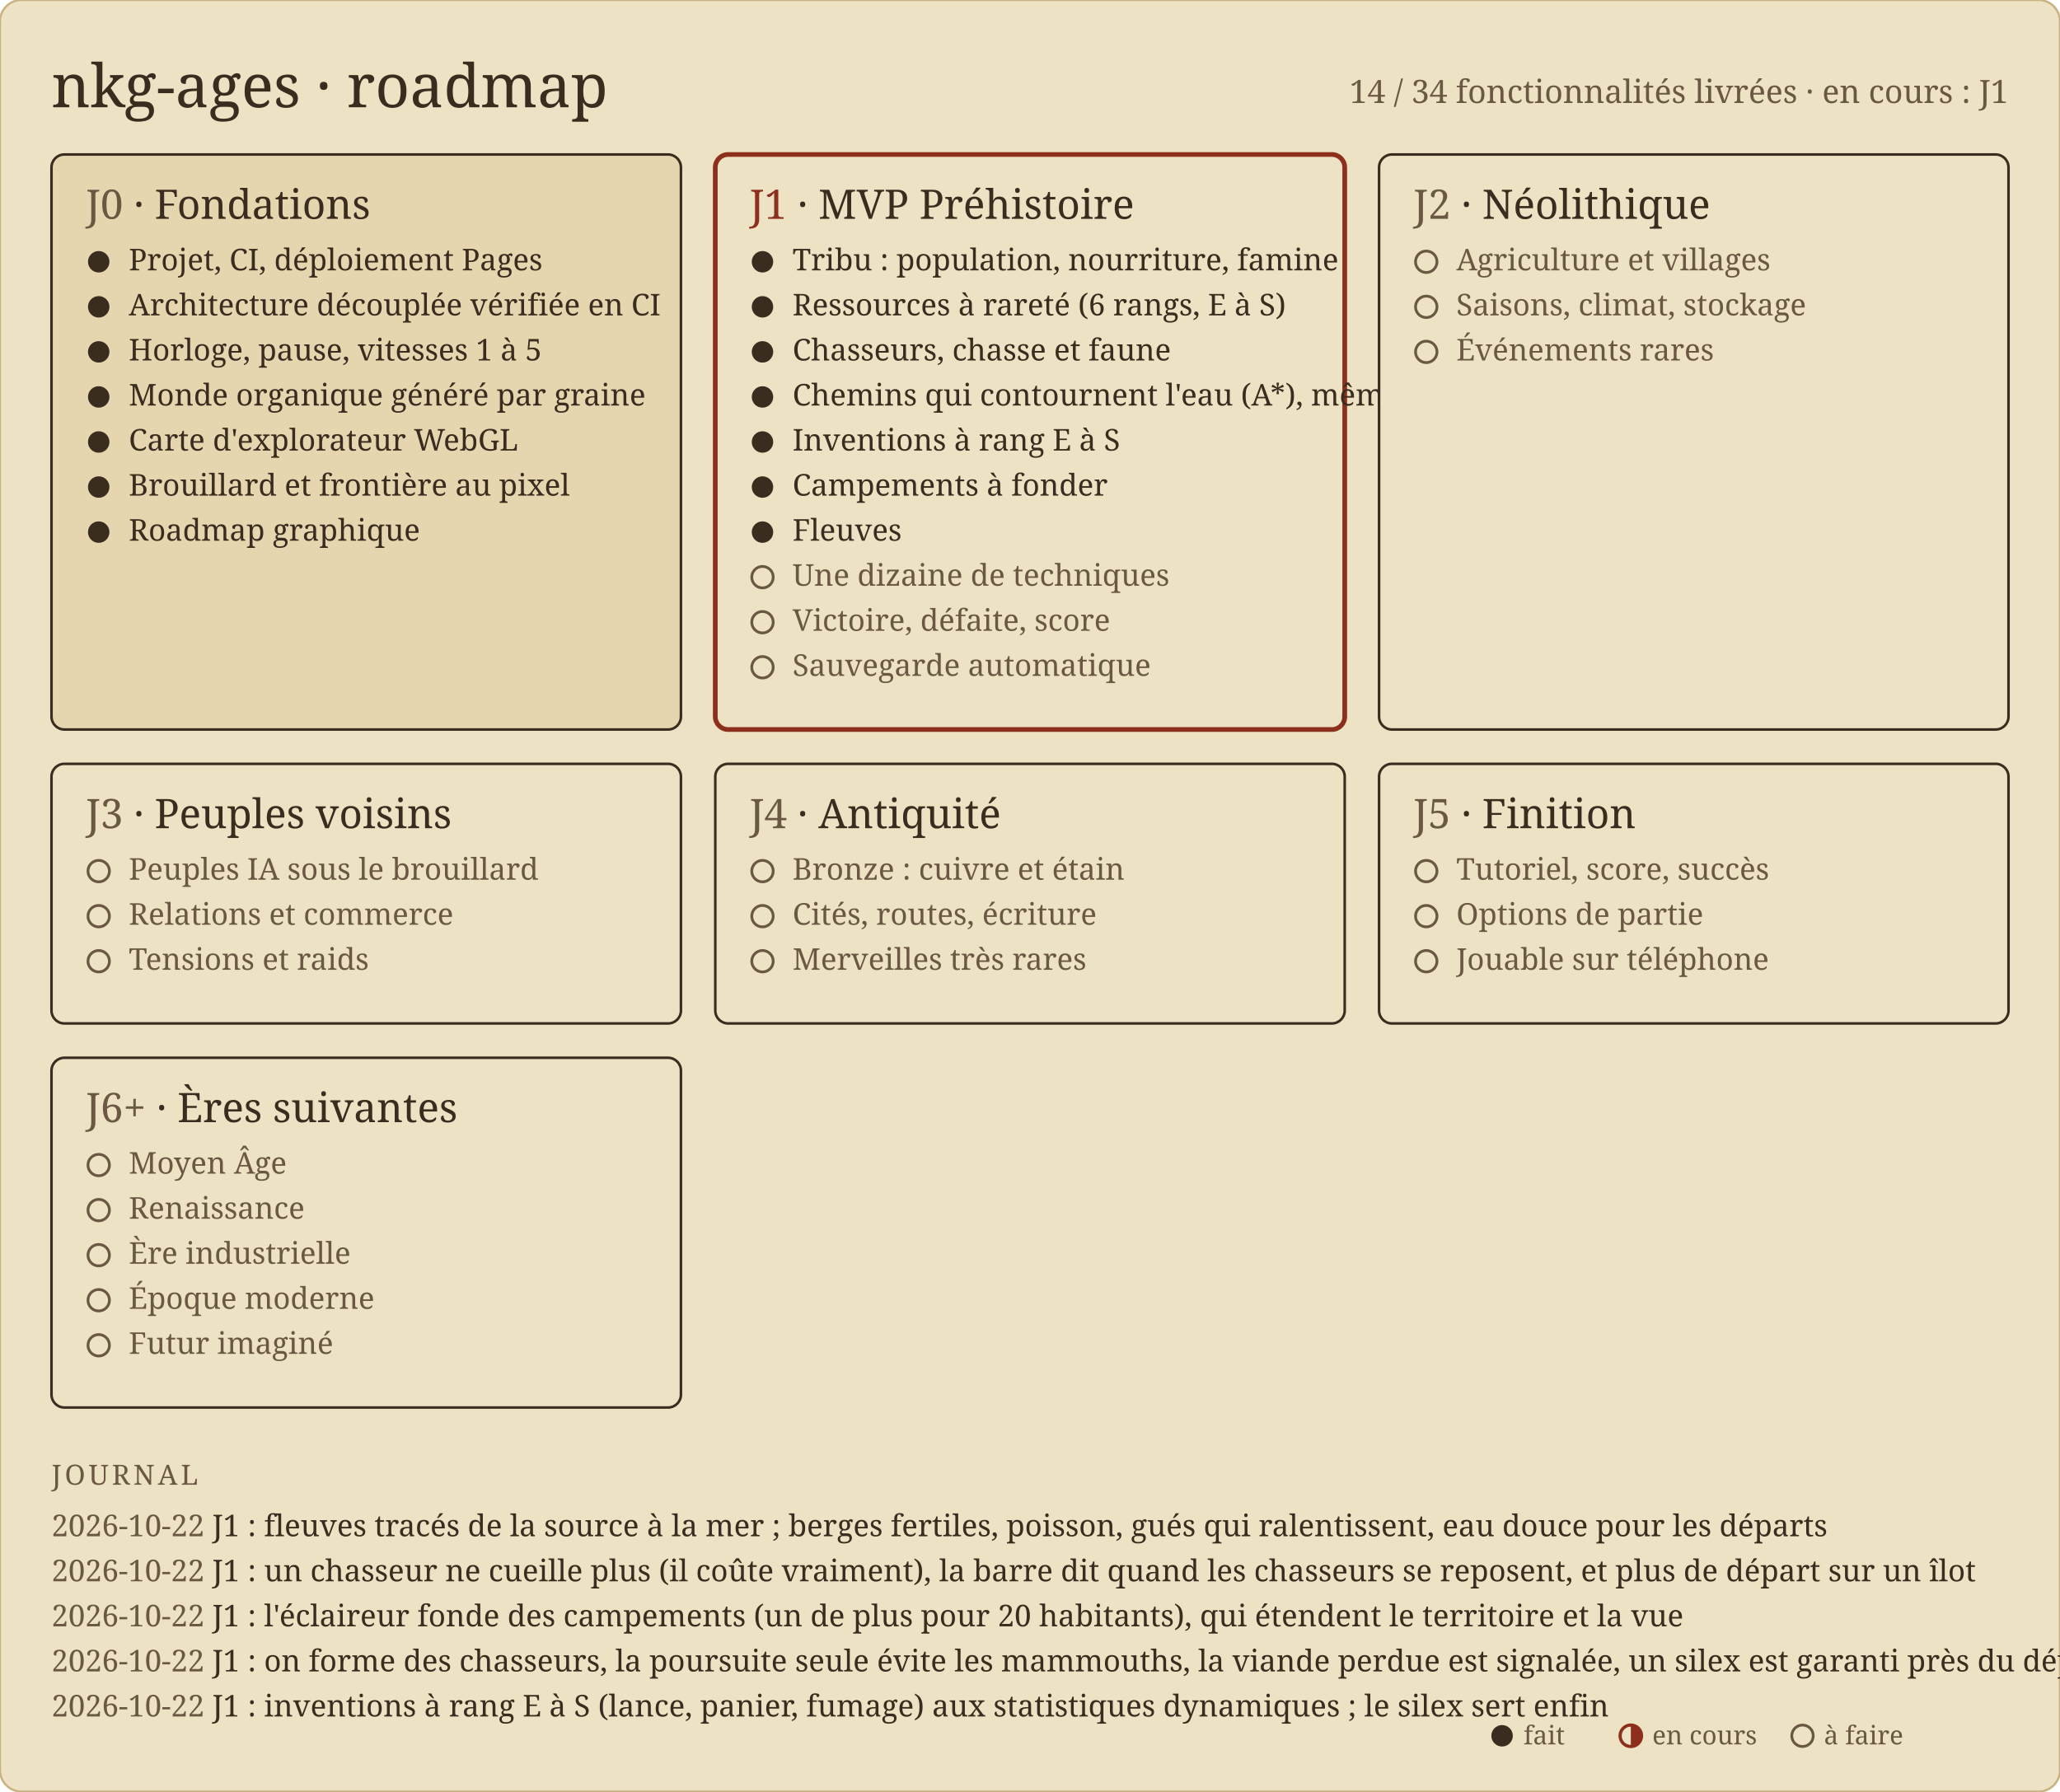
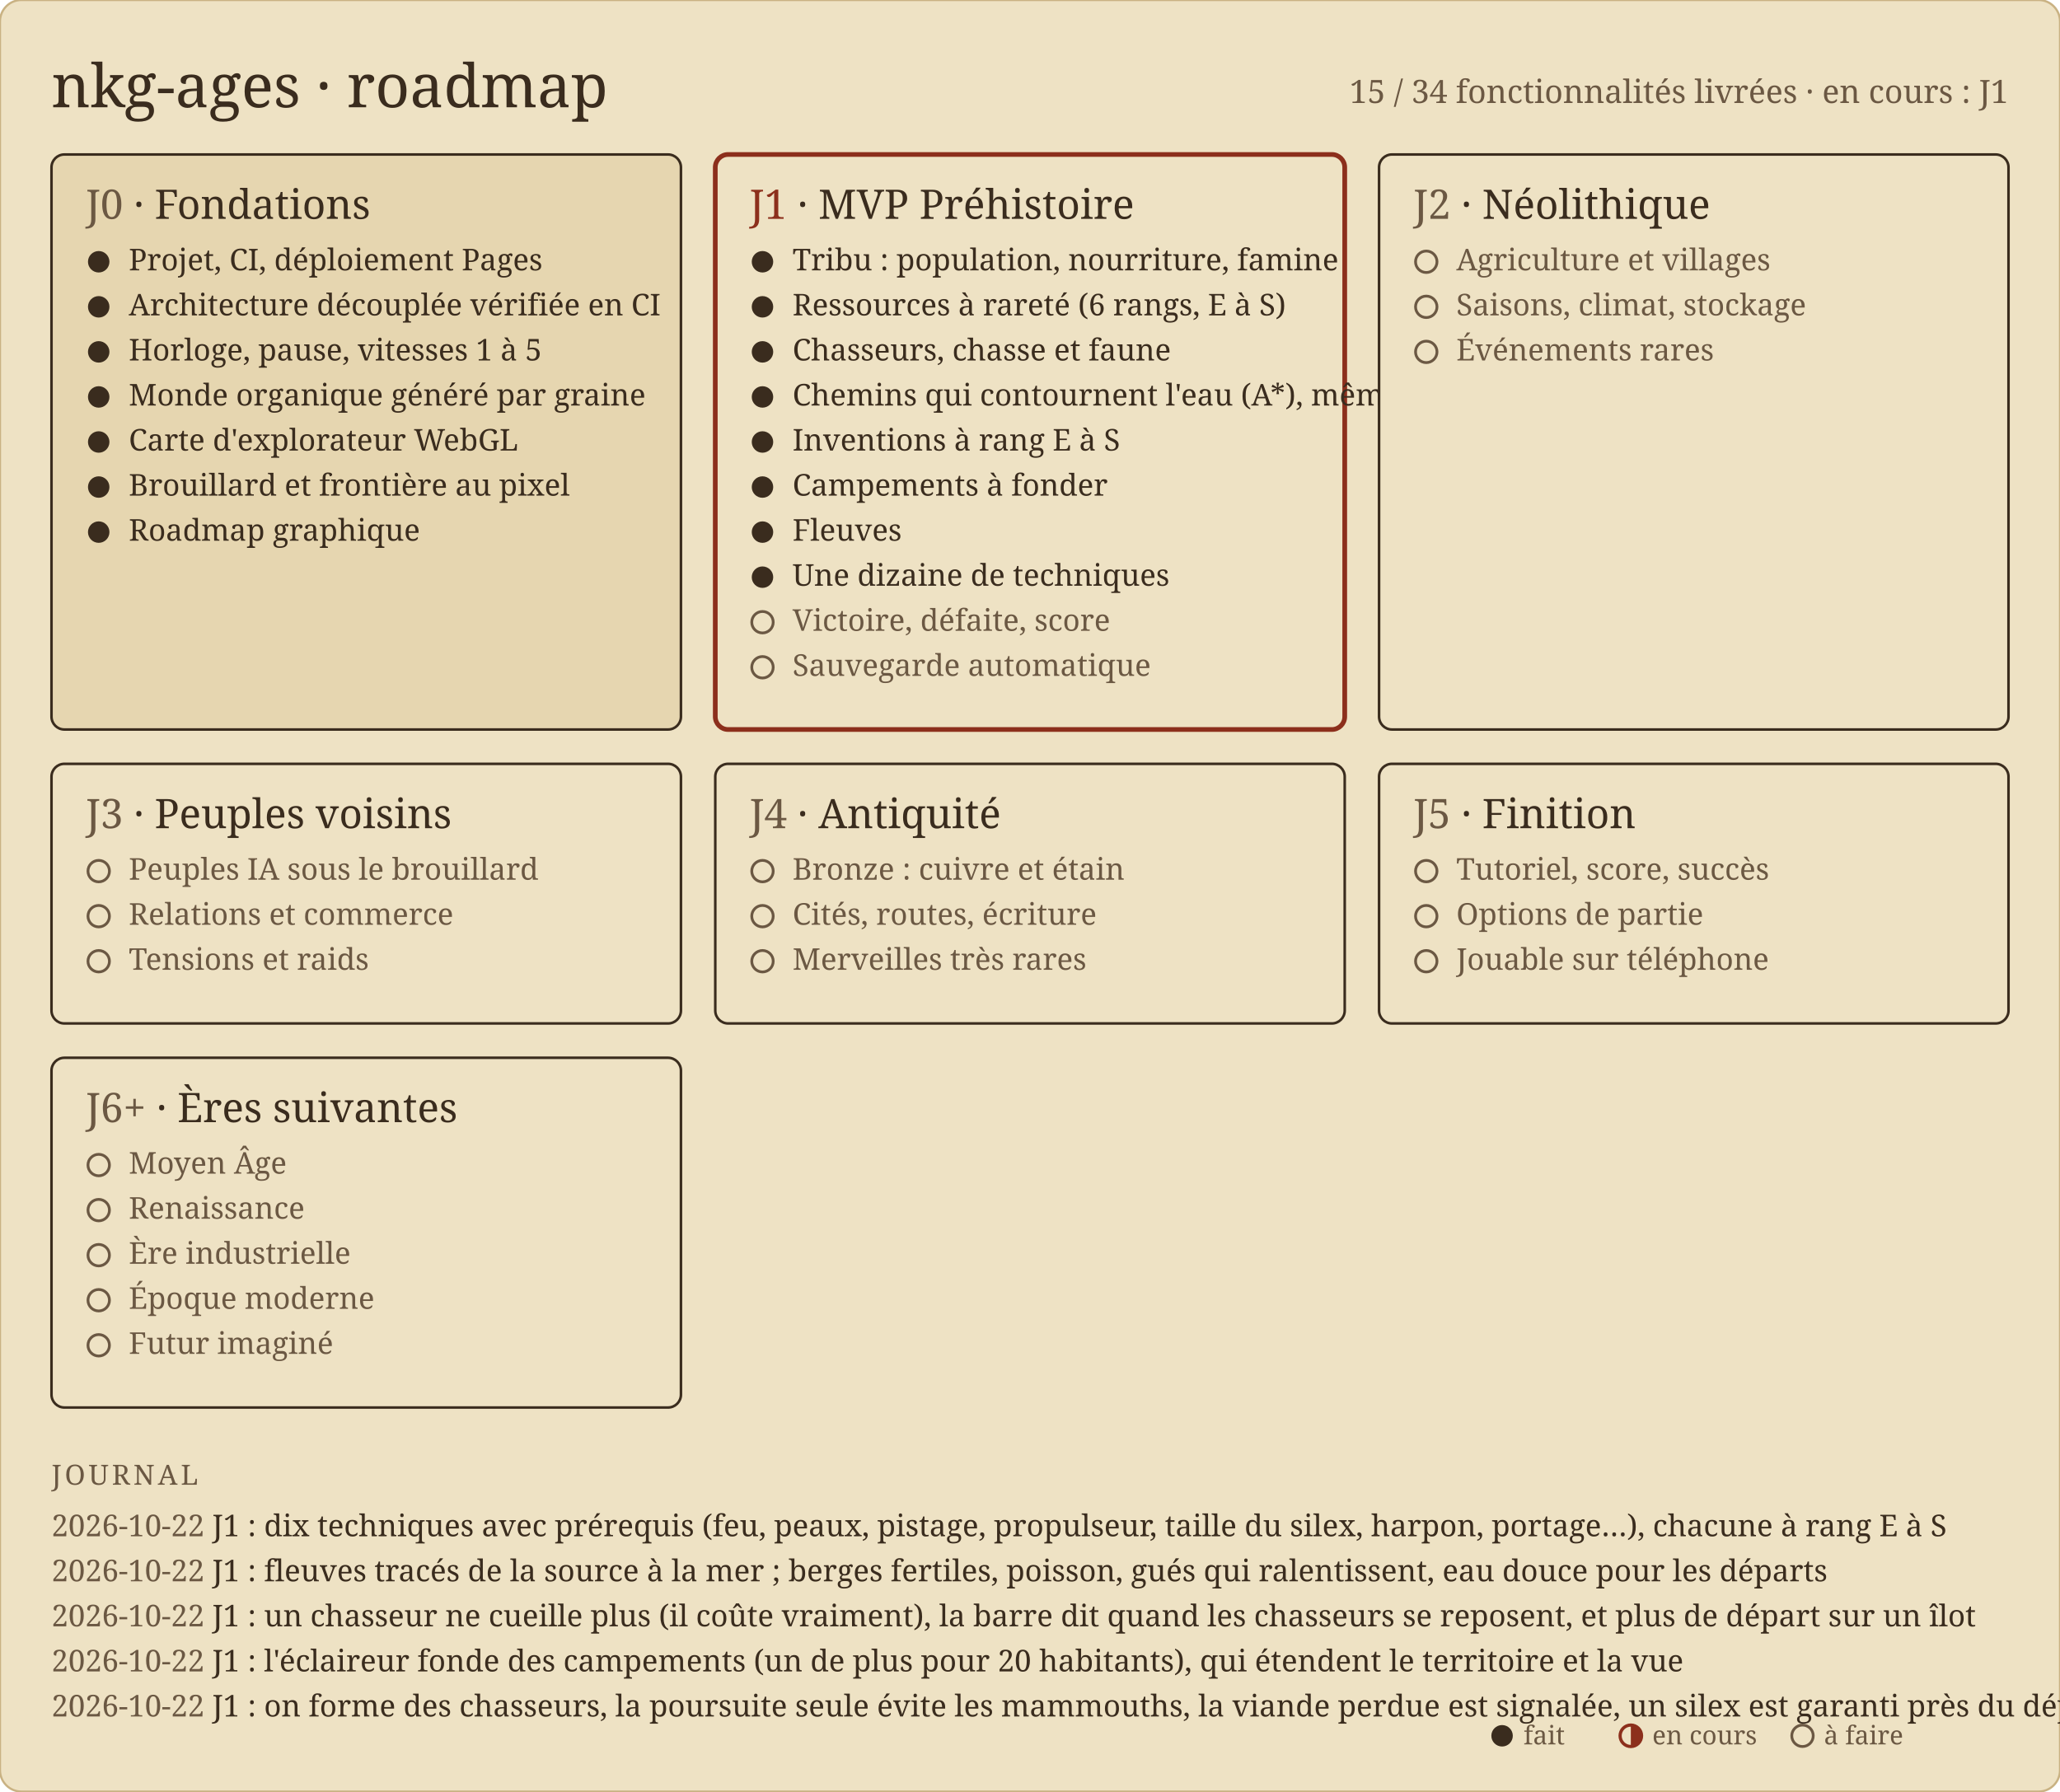
<svg xmlns="http://www.w3.org/2000/svg" viewBox="0 0 960 835" width="960" height="835" font-family="Georgia, 'Iowan Old Style', serif" role="img" aria-label="Roadmap de nkg-ages">
  <rect width="960" height="835" rx="10" fill="#eee2c4" stroke="#c9b283" />
  <text x="24" y="50" font-size="28" fill="#3a2c1e">nkg-ages · roadmap</text>
-   <text x="936" y="48" font-size="15" text-anchor="end" fill="#6b5843">14 / 34 fonctionnalités livrées · en cours : J1</text>
+   <text x="936" y="48" font-size="15" text-anchor="end" fill="#6b5843">15 / 34 fonctionnalités livrées · en cours : J1</text>
  <g>
    <rect x="24" y="72" width="293.333" height="268" rx="6" fill="#e6d6b0" stroke="#3a2c1e" stroke-width="1.2" />
    <text x="40" y="102" font-size="19" fill="#3a2c1e">
      <tspan fill="#6b5843">J0</tspan> · Fondations</text>
    <circle cx="46" cy="122" r="5" fill="#3a2c1e" />
    <text x="60" y="126" font-size="14" fill="#3a2c1e">Projet, CI, déploiement Pages</text>
    <circle cx="46" cy="143" r="5" fill="#3a2c1e" />
    <text x="60" y="147" font-size="14" fill="#3a2c1e">Architecture découplée vérifiée en CI</text>
    <circle cx="46" cy="164" r="5" fill="#3a2c1e" />
    <text x="60" y="168" font-size="14" fill="#3a2c1e">Horloge, pause, vitesses 1 à 5</text>
    <circle cx="46" cy="185" r="5" fill="#3a2c1e" />
    <text x="60" y="189" font-size="14" fill="#3a2c1e">Monde organique généré par graine</text>
    <circle cx="46" cy="206" r="5" fill="#3a2c1e" />
    <text x="60" y="210" font-size="14" fill="#3a2c1e">Carte d'explorateur WebGL</text>
    <circle cx="46" cy="227" r="5" fill="#3a2c1e" />
    <text x="60" y="231" font-size="14" fill="#3a2c1e">Brouillard et frontière au pixel</text>
    <circle cx="46" cy="248" r="5" fill="#3a2c1e" />
    <text x="60" y="252" font-size="14" fill="#3a2c1e">Roadmap graphique</text>
  </g>
  <g>
    <rect x="333.333" y="72" width="293.333" height="268" rx="6" fill="#eee2c4" stroke="#8c2f1c" stroke-width="2.2" />
    <text x="349.333" y="102" font-size="19" fill="#3a2c1e">
      <tspan fill="#8c2f1c">J1</tspan> · MVP Préhistoire</text>
    <circle cx="355.333" cy="122" r="5" fill="#3a2c1e" />
    <text x="369.333" y="126" font-size="14" fill="#3a2c1e">Tribu : population, nourriture, famine</text>
    <circle cx="355.333" cy="143" r="5" fill="#3a2c1e" />
    <text x="369.333" y="147" font-size="14" fill="#3a2c1e">Ressources à rareté (6 rangs, E à S)</text>
    <circle cx="355.333" cy="164" r="5" fill="#3a2c1e" />
    <text x="369.333" y="168" font-size="14" fill="#3a2c1e">Chasseurs, chasse et faune</text>
    <circle cx="355.333" cy="185" r="5" fill="#3a2c1e" />
    <text x="369.333" y="189" font-size="14" fill="#3a2c1e">Chemins qui contournent l'eau (A*), même dans le brouillard</text>
    <circle cx="355.333" cy="206" r="5" fill="#3a2c1e" />
    <text x="369.333" y="210" font-size="14" fill="#3a2c1e">Inventions à rang E à S</text>
    <circle cx="355.333" cy="227" r="5" fill="#3a2c1e" />
    <text x="369.333" y="231" font-size="14" fill="#3a2c1e">Campements à fonder</text>
    <circle cx="355.333" cy="248" r="5" fill="#3a2c1e" />
    <text x="369.333" y="252" font-size="14" fill="#3a2c1e">Fleuves</text>
-     <circle cx="355.333" cy="269" r="5" fill="none" stroke="#6b5843" stroke-width="1.3" />
-     <text x="369.333" y="273" font-size="14" fill="#6b5843">Une dizaine de techniques</text>
+     <circle cx="355.333" cy="269" r="5" fill="#3a2c1e" />
+     <text x="369.333" y="273" font-size="14" fill="#3a2c1e">Une dizaine de techniques</text>
    <circle cx="355.333" cy="290" r="5" fill="none" stroke="#6b5843" stroke-width="1.3" />
    <text x="369.333" y="294" font-size="14" fill="#6b5843">Victoire, défaite, score</text>
    <circle cx="355.333" cy="311" r="5" fill="none" stroke="#6b5843" stroke-width="1.3" />
    <text x="369.333" y="315" font-size="14" fill="#6b5843">Sauvegarde automatique</text>
  </g>
  <g>
    <rect x="642.667" y="72" width="293.333" height="268" rx="6" fill="#eee2c4" stroke="#3a2c1e" stroke-width="1.2" />
    <text x="658.667" y="102" font-size="19" fill="#3a2c1e">
      <tspan fill="#6b5843">J2</tspan> · Néolithique</text>
    <circle cx="664.667" cy="122" r="5" fill="none" stroke="#6b5843" stroke-width="1.3" />
    <text x="678.667" y="126" font-size="14" fill="#6b5843">Agriculture et villages</text>
    <circle cx="664.667" cy="143" r="5" fill="none" stroke="#6b5843" stroke-width="1.3" />
    <text x="678.667" y="147" font-size="14" fill="#6b5843">Saisons, climat, stockage</text>
    <circle cx="664.667" cy="164" r="5" fill="none" stroke="#6b5843" stroke-width="1.3" />
    <text x="678.667" y="168" font-size="14" fill="#6b5843">Événements rares</text>
  </g>
  <g>
    <rect x="24" y="356" width="293.333" height="121" rx="6" fill="#eee2c4" stroke="#3a2c1e" stroke-width="1.2" />
    <text x="40" y="386" font-size="19" fill="#3a2c1e">
      <tspan fill="#6b5843">J3</tspan> · Peuples voisins</text>
    <circle cx="46" cy="406" r="5" fill="none" stroke="#6b5843" stroke-width="1.3" />
    <text x="60" y="410" font-size="14" fill="#6b5843">Peuples IA sous le brouillard</text>
    <circle cx="46" cy="427" r="5" fill="none" stroke="#6b5843" stroke-width="1.3" />
    <text x="60" y="431" font-size="14" fill="#6b5843">Relations et commerce</text>
    <circle cx="46" cy="448" r="5" fill="none" stroke="#6b5843" stroke-width="1.3" />
    <text x="60" y="452" font-size="14" fill="#6b5843">Tensions et raids</text>
  </g>
  <g>
    <rect x="333.333" y="356" width="293.333" height="121" rx="6" fill="#eee2c4" stroke="#3a2c1e" stroke-width="1.2" />
    <text x="349.333" y="386" font-size="19" fill="#3a2c1e">
      <tspan fill="#6b5843">J4</tspan> · Antiquité</text>
    <circle cx="355.333" cy="406" r="5" fill="none" stroke="#6b5843" stroke-width="1.3" />
    <text x="369.333" y="410" font-size="14" fill="#6b5843">Bronze : cuivre et étain</text>
    <circle cx="355.333" cy="427" r="5" fill="none" stroke="#6b5843" stroke-width="1.3" />
    <text x="369.333" y="431" font-size="14" fill="#6b5843">Cités, routes, écriture</text>
    <circle cx="355.333" cy="448" r="5" fill="none" stroke="#6b5843" stroke-width="1.3" />
    <text x="369.333" y="452" font-size="14" fill="#6b5843">Merveilles très rares</text>
  </g>
  <g>
    <rect x="642.667" y="356" width="293.333" height="121" rx="6" fill="#eee2c4" stroke="#3a2c1e" stroke-width="1.2" />
    <text x="658.667" y="386" font-size="19" fill="#3a2c1e">
      <tspan fill="#6b5843">J5</tspan> · Finition</text>
    <circle cx="664.667" cy="406" r="5" fill="none" stroke="#6b5843" stroke-width="1.3" />
    <text x="678.667" y="410" font-size="14" fill="#6b5843">Tutoriel, score, succès</text>
    <circle cx="664.667" cy="427" r="5" fill="none" stroke="#6b5843" stroke-width="1.3" />
    <text x="678.667" y="431" font-size="14" fill="#6b5843">Options de partie</text>
    <circle cx="664.667" cy="448" r="5" fill="none" stroke="#6b5843" stroke-width="1.3" />
    <text x="678.667" y="452" font-size="14" fill="#6b5843">Jouable sur téléphone</text>
  </g>
  <g>
    <rect x="24" y="493" width="293.333" height="163" rx="6" fill="#eee2c4" stroke="#3a2c1e" stroke-width="1.2" />
    <text x="40" y="523" font-size="19" fill="#3a2c1e">
      <tspan fill="#6b5843">J6+</tspan> · Ères suivantes</text>
    <circle cx="46" cy="543" r="5" fill="none" stroke="#6b5843" stroke-width="1.3" />
    <text x="60" y="547" font-size="14" fill="#6b5843">Moyen Âge</text>
    <circle cx="46" cy="564" r="5" fill="none" stroke="#6b5843" stroke-width="1.3" />
    <text x="60" y="568" font-size="14" fill="#6b5843">Renaissance</text>
    <circle cx="46" cy="585" r="5" fill="none" stroke="#6b5843" stroke-width="1.3" />
    <text x="60" y="589" font-size="14" fill="#6b5843">Ère industrielle</text>
    <circle cx="46" cy="606" r="5" fill="none" stroke="#6b5843" stroke-width="1.3" />
    <text x="60" y="610" font-size="14" fill="#6b5843">Époque moderne</text>
    <circle cx="46" cy="627" r="5" fill="none" stroke="#6b5843" stroke-width="1.3" />
    <text x="60" y="631" font-size="14" fill="#6b5843">Futur imaginé</text>
  </g>
  <text x="24" y="692" font-size="13" letter-spacing="1.5" fill="#6b5843">JOURNAL</text>
  <text x="24" y="716" font-size="14" fill="#3a2c1e">
+     <tspan fill="#6b5843">2026-10-22</tspan>  J1 : dix techniques avec prérequis (feu, peaux, pistage, propulseur, taille du silex, harpon, portage…), chacune à rang E à S</text>
+   <text x="24" y="737" font-size="14" fill="#3a2c1e">
    <tspan fill="#6b5843">2026-10-22</tspan>  J1 : fleuves tracés de la source à la mer ; berges fertiles, poisson, gués qui ralentissent, eau douce pour les départs</text>
-   <text x="24" y="737" font-size="14" fill="#3a2c1e">
+   <text x="24" y="758" font-size="14" fill="#3a2c1e">
    <tspan fill="#6b5843">2026-10-22</tspan>  J1 : un chasseur ne cueille plus (il coûte vraiment), la barre dit quand les chasseurs se reposent, et plus de départ sur un îlot</text>
-   <text x="24" y="758" font-size="14" fill="#3a2c1e">
+   <text x="24" y="779" font-size="14" fill="#3a2c1e">
    <tspan fill="#6b5843">2026-10-22</tspan>  J1 : l'éclaireur fonde des campements (un de plus pour 20 habitants), qui étendent le territoire et la vue</text>
-   <text x="24" y="779" font-size="14" fill="#3a2c1e">
+   <text x="24" y="800" font-size="14" fill="#3a2c1e">
    <tspan fill="#6b5843">2026-10-22</tspan>  J1 : on forme des chasseurs, la poursuite seule évite les mammouths, la viande perdue est signalée, un silex est garanti près du départ</text>
-   <text x="24" y="800" font-size="14" fill="#3a2c1e">
-     <tspan fill="#6b5843">2026-10-22</tspan>  J1 : inventions à rang E à S (lance, panier, fumage) aux statistiques dynamiques ; le silex sert enfin</text>
  <circle cx="700" cy="809" r="5" fill="#3a2c1e" />
  <text x="710" y="813" font-size="12" fill="#6b5843">fait</text>
  <circle cx="760" cy="809" r="5" fill="none" stroke="#8c2f1c" stroke-width="1.5" />
  <path d="M760 804a5 5 0 0 1 0 10z" fill="#8c2f1c" />
  <text x="770" y="813" font-size="12" fill="#6b5843">en cours</text>
  <circle cx="840" cy="809" r="5" fill="none" stroke="#6b5843" stroke-width="1.3" />
  <text x="850" y="813" font-size="12" fill="#6b5843">à faire</text>
</svg>
